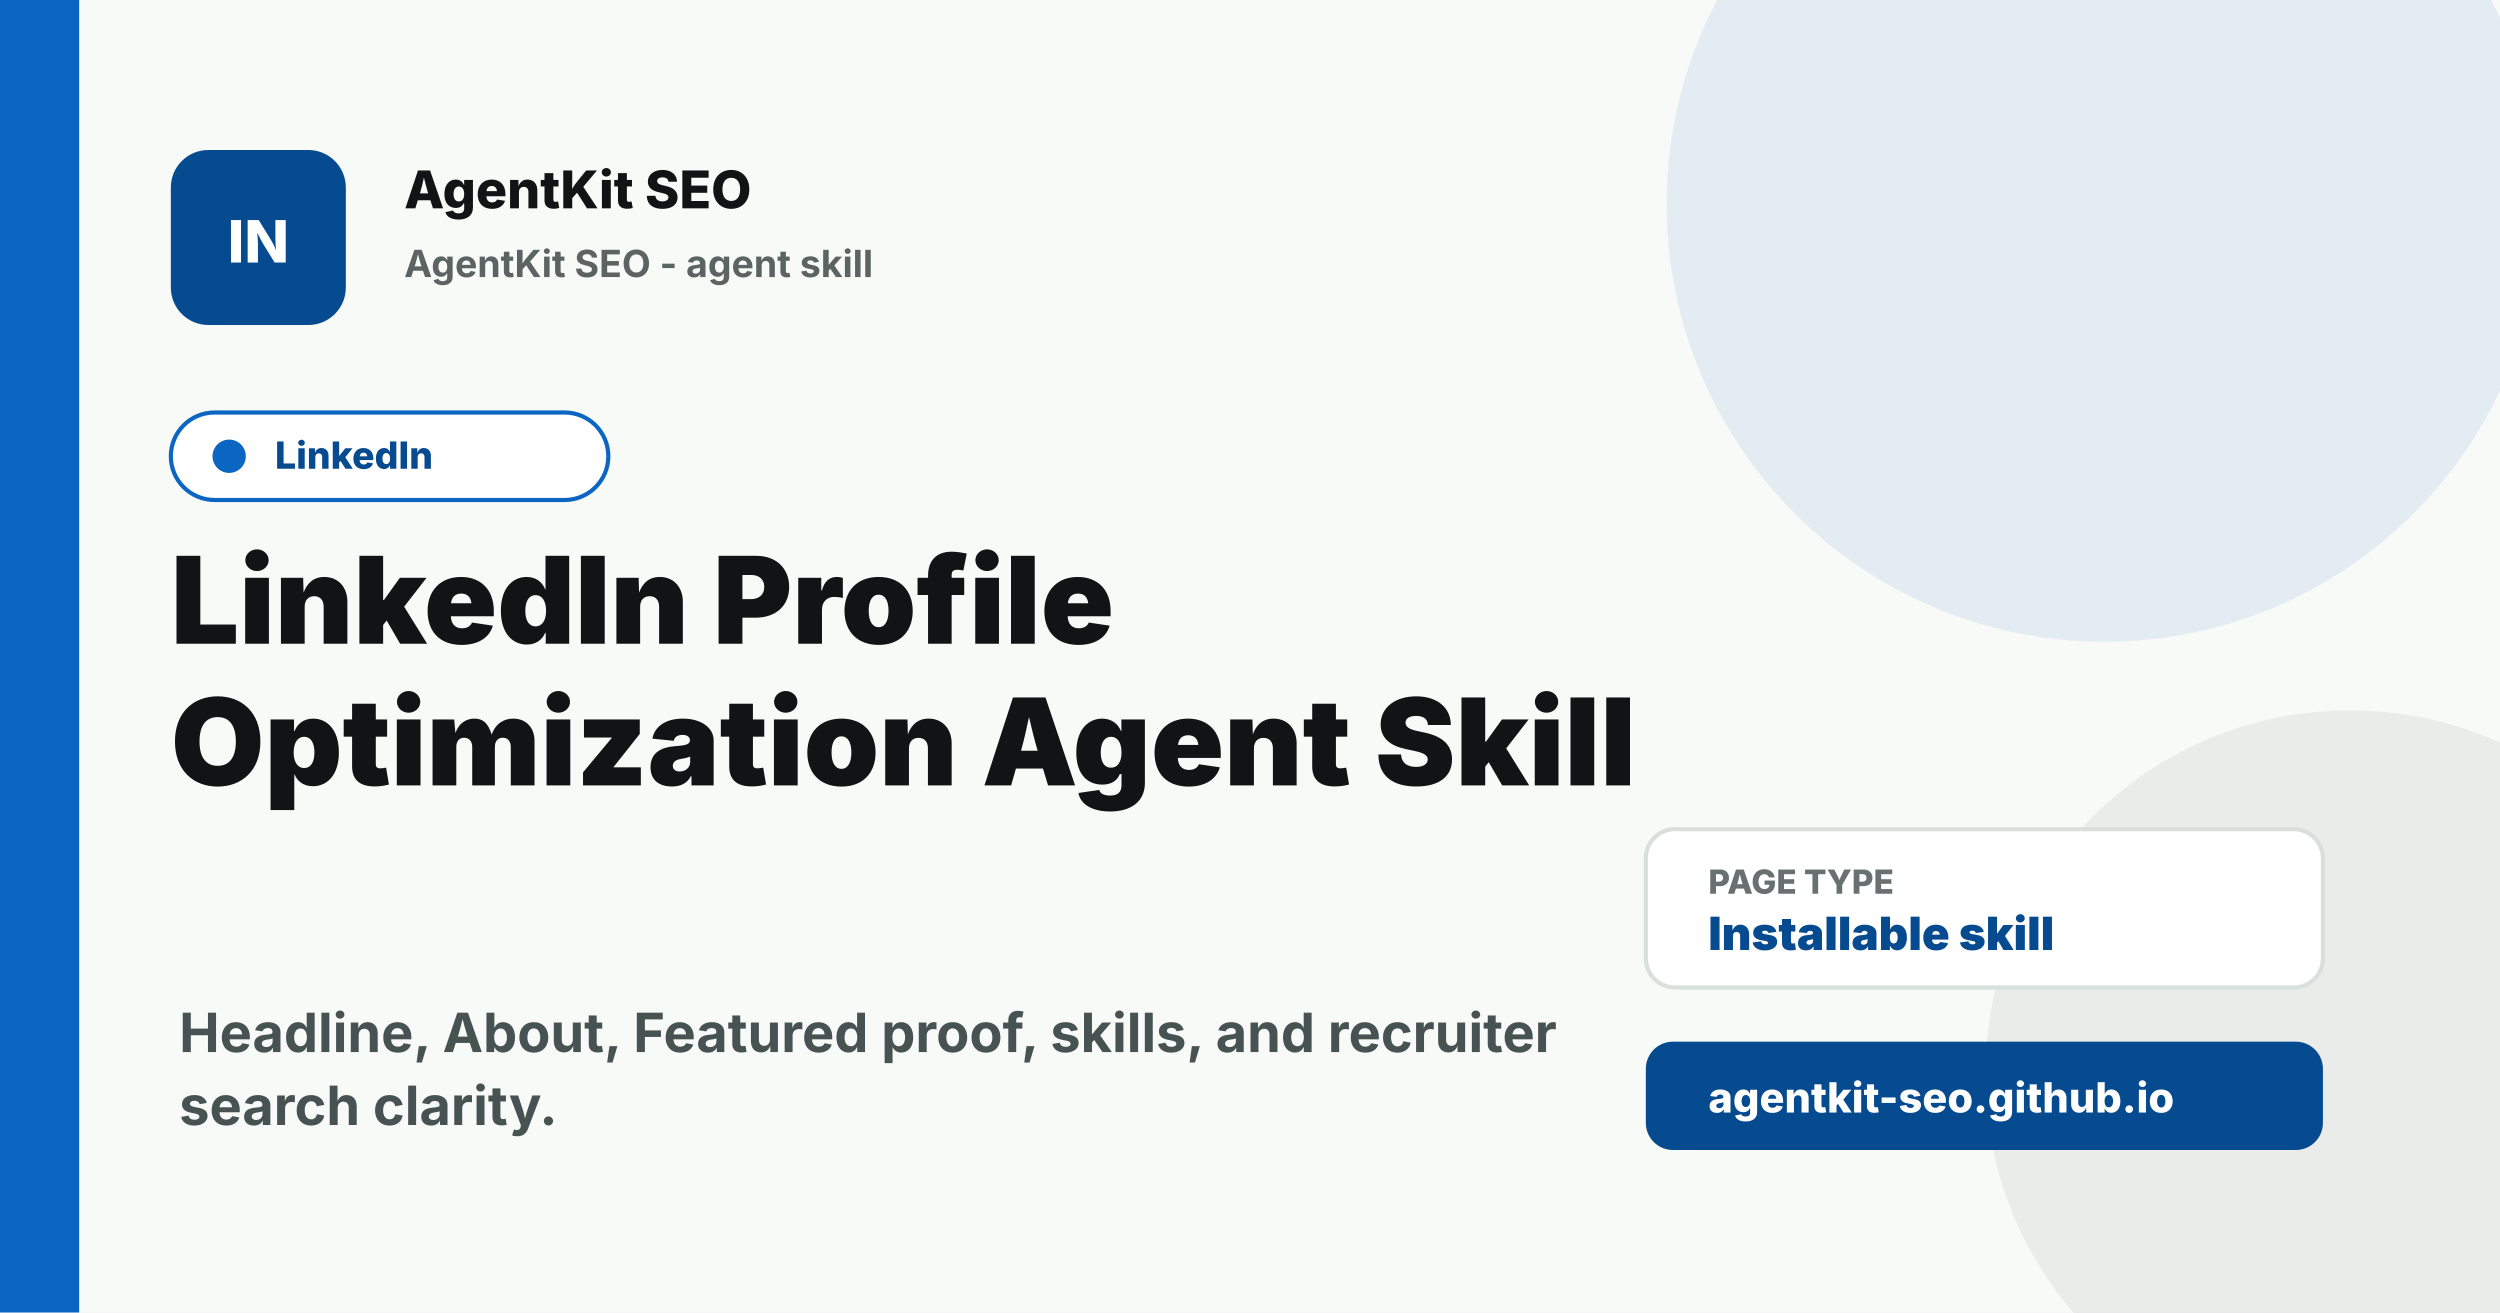
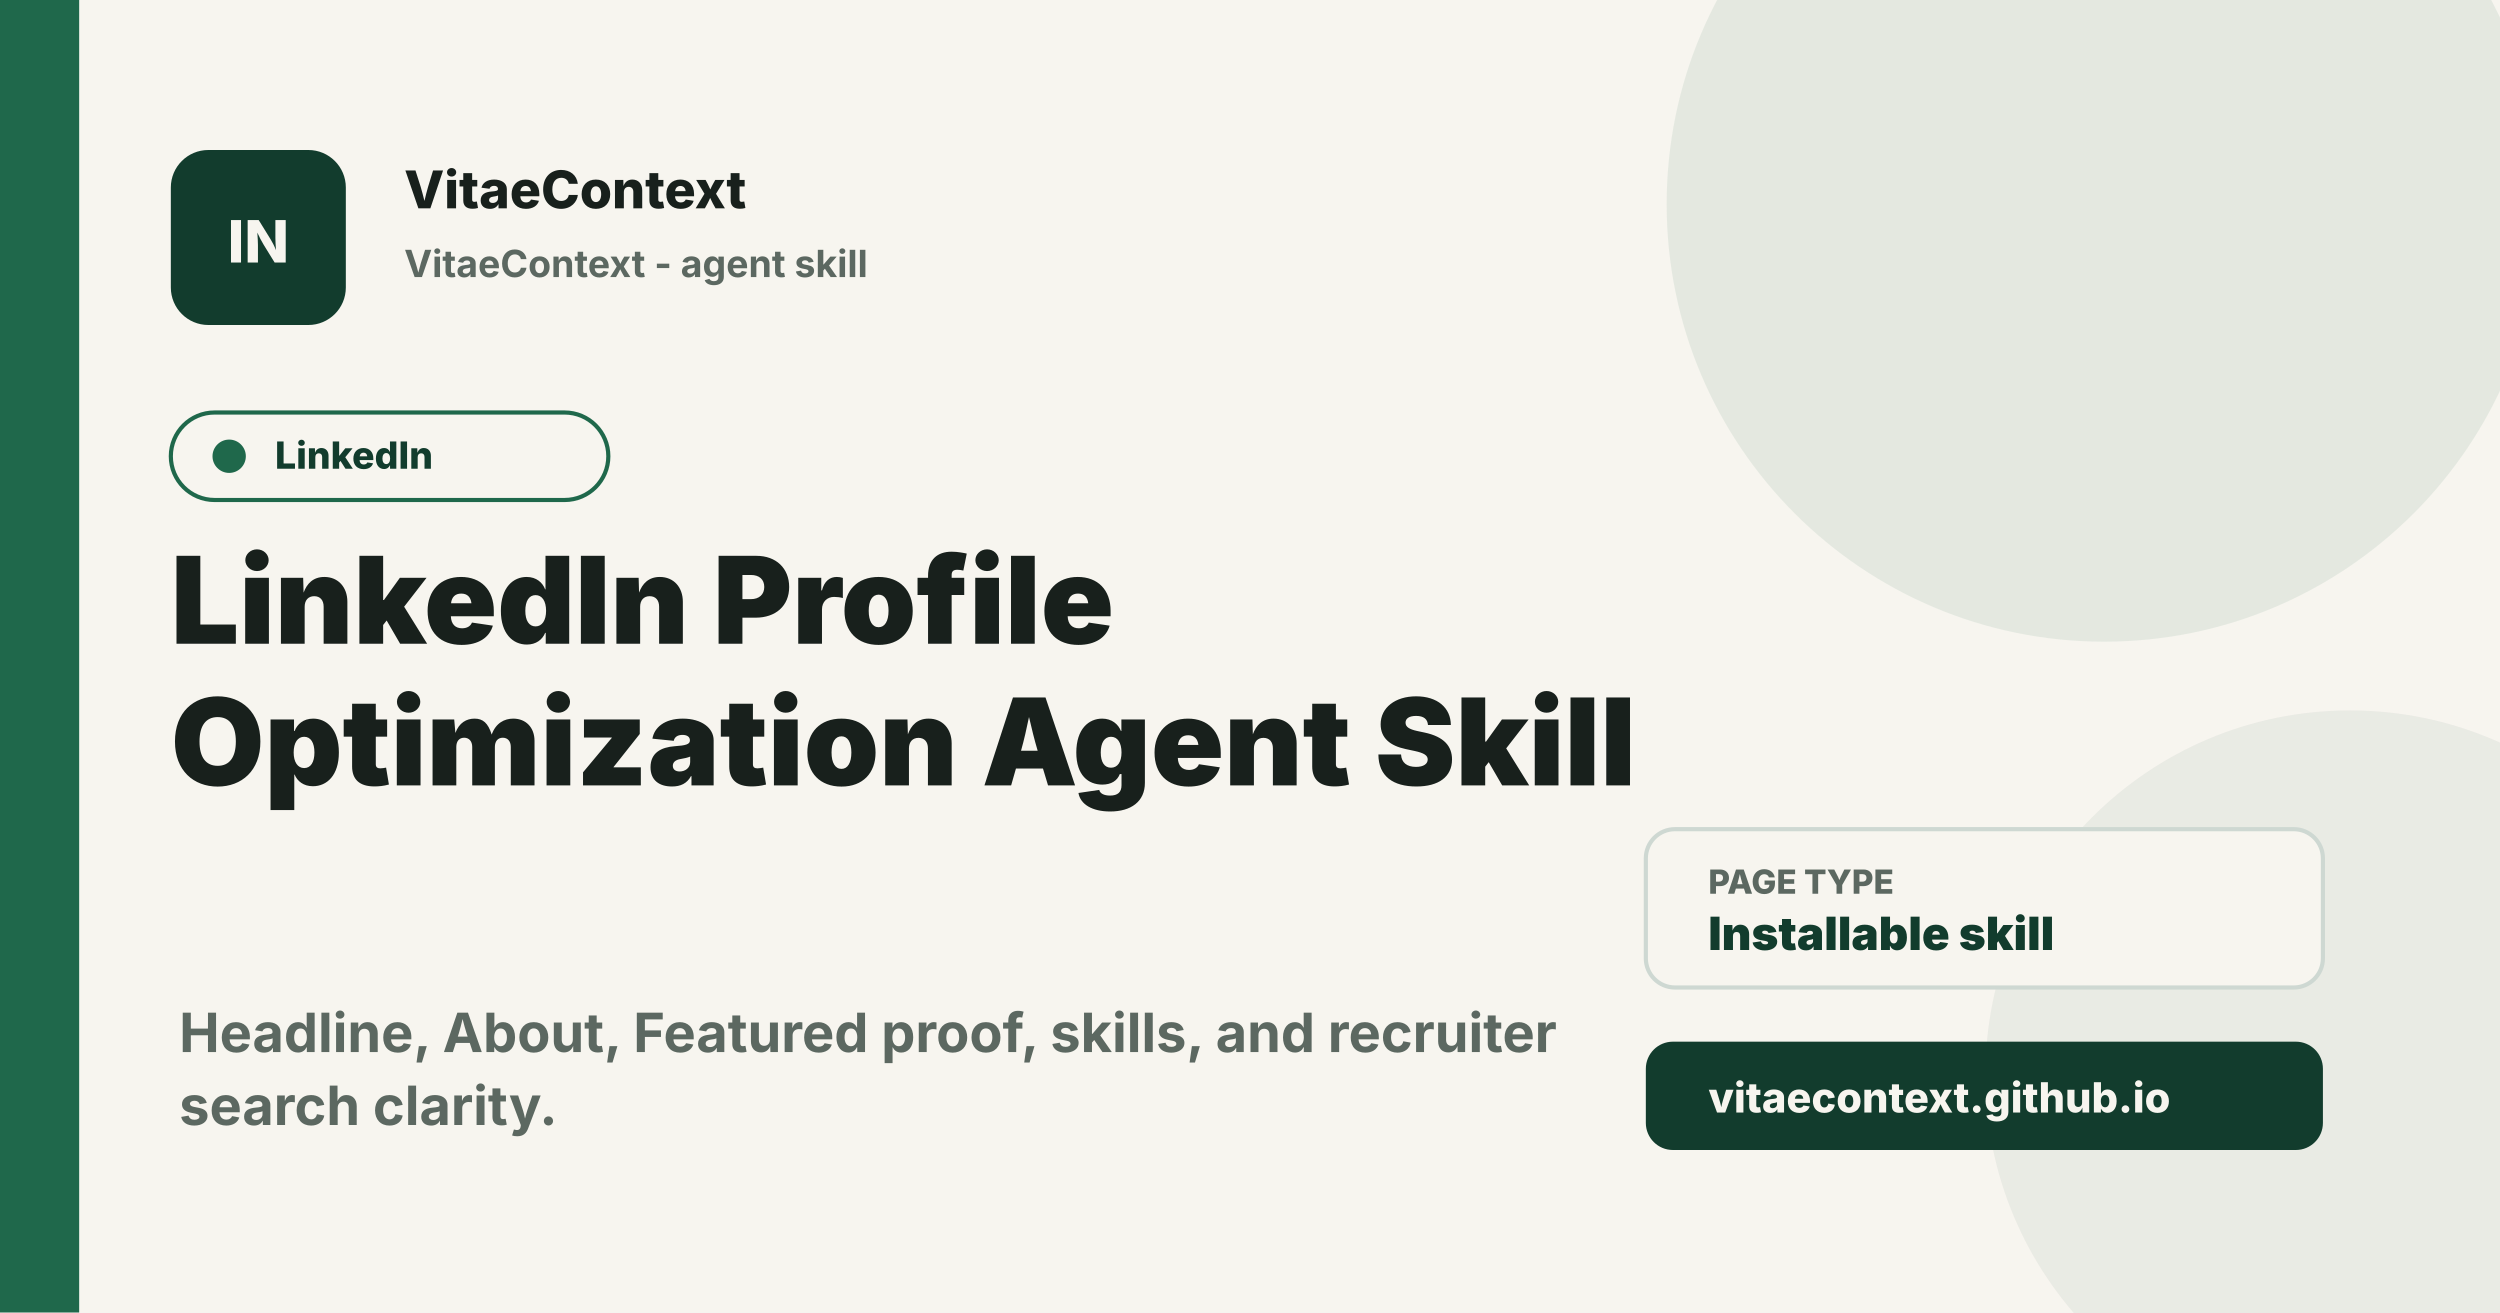
<svg xmlns="http://www.w3.org/2000/svg" width="1200" height="630" viewBox="0 0 1200 630">
-   <rect width="1200" height="630" fill="#f8faf7" />
-   <rect x="0" y="0" width="1200" height="630" fill="#f8faf7" />
-   <rect x="0" y="0" width="38" height="630" fill="#0a66c2" />
-   <circle cx="1010" cy="98" r="210" fill="#0a66c2" opacity="0.09" />
-   <circle cx="1128" cy="516" r="175" fill="#0f172a" opacity="0.06" />
+   <rect width="1200" height="630" fill="#F7F5EF" />
+   <rect x="0" y="0" width="1200" height="630" fill="#F7F5EF" />
+   <rect x="0" y="0" width="38" height="630" fill="#1F684B" />
+   <circle cx="1010" cy="98" r="210" fill="#1F684B" opacity="0.09" />
+   <circle cx="1128" cy="516" r="175" fill="#123C2D" opacity="0.06" />
  <g transform="translate(82 72)">
-     <rect x="0" y="0" width="84" height="84" rx="18" fill="#064a8f" />
-     <text x="42" y="54" text-anchor="middle" font-family="Inter, Arial, sans-serif" font-size="28" font-weight="800" fill="#ffffff">IN</text>
-     <text x="112" y="28" font-family="Inter, Arial, sans-serif" font-size="25" font-weight="800" fill="#111314">AgentKit SEO</text>
-     <text x="112" y="61" font-family="Inter, Arial, sans-serif" font-size="18" font-weight="650" fill="#5b6463">AgentKit SEO - agent skill</text>
+     <rect x="0" y="0" width="84" height="84" rx="18" fill="#123C2D" />
+     <text x="42" y="54" text-anchor="middle" font-family="Inter, Arial, sans-serif" font-size="28" font-weight="800" fill="#F7F5EF">IN</text>
+     <text x="112" y="28" font-family="Inter, Arial, sans-serif" font-size="25" font-weight="800" fill="#18201C">VitaeContext</text>
+     <text x="112" y="61" font-family="Inter, Arial, sans-serif" font-size="18" font-weight="650" fill="#5C6861">VitaeContext - agent skill</text>
  </g>
  <g transform="translate(82 198)">
-     <rect x="0" y="0" width="210" height="42" rx="21" fill="#ffffff" stroke="#0a66c2" stroke-width="2" />
-     <circle cx="28" cy="21" r="8" fill="#0a66c2" />
-     <text x="50" y="27" font-family="Inter, Arial, sans-serif" font-size="18" font-weight="800" fill="#064a8f">LinkedIn</text>
+     <rect x="0" y="0" width="210" height="42" rx="21" fill="#F7F5EF" stroke="#1F684B" stroke-width="2" />
+     <circle cx="28" cy="21" r="8" fill="#1F684B" />
+     <text x="50" y="27" font-family="Inter, Arial, sans-serif" font-size="18" font-weight="800" fill="#123C2D">LinkedIn</text>
  </g>
-   <text x="82" y="309" font-family="Inter, Arial, sans-serif" font-size="58" font-weight="850" fill="#111314">
+   <text x="82" y="309" font-family="Inter, Arial, sans-serif" font-size="58" font-weight="850" fill="#18201C">
    <tspan x="82" dy="0">LinkedIn Profile</tspan>
    <tspan x="82" dy="68">Optimization Agent Skill</tspan>
  </text>
-   <text x="86" y="505" font-family="Inter, Arial, sans-serif" font-size="26" font-weight="650" fill="#475352">
+   <text x="86" y="505" font-family="Inter, Arial, sans-serif" font-size="26" font-weight="650" fill="#5C6861">
    <tspan x="86" dy="0">Headline, About, Featured proof, skills, and recruiter</tspan>
    <tspan x="86" dy="35">search clarity.</tspan>
  </text>
  <g transform="translate(790 398)">
-     <rect x="0" y="0" width="325" height="76" rx="14" fill="#ffffff" stroke="#d9dfdc" stroke-width="2" />
-     <text x="30" y="31" font-family="Inter, Arial, sans-serif" font-size="16" font-weight="800" fill="#68716f">PAGE TYPE</text>
-     <text x="30" y="58" font-family="Inter, Arial, sans-serif" font-size="22" font-weight="850" fill="#064a8f">Installable skill</text>
+     <rect x="0" y="0" width="325" height="76" rx="14" fill="#F7F5EF" stroke="#CED8D2" stroke-width="2" />
+     <text x="30" y="31" font-family="Inter, Arial, sans-serif" font-size="16" font-weight="800" fill="#5C6861">PAGE TYPE</text>
+     <text x="30" y="58" font-family="Inter, Arial, sans-serif" font-size="22" font-weight="850" fill="#123C2D">Installable skill</text>
  </g>
  <g transform="translate(790 500)">
-     <rect x="0" y="0" width="325" height="52" rx="13" fill="#064a8f" />
-     <text x="30" y="34" font-family="Inter, Arial, sans-serif" font-size="20" font-weight="800" fill="#ffffff">agentkit-seo.github.io</text>
+     <rect x="0" y="0" width="325" height="52" rx="13" fill="#123C2D" />
+     <text x="30" y="34" font-family="Inter, Arial, sans-serif" font-size="20" font-weight="800" fill="#F7F5EF">vitaecontext.github.io</text>
  </g>
</svg>
